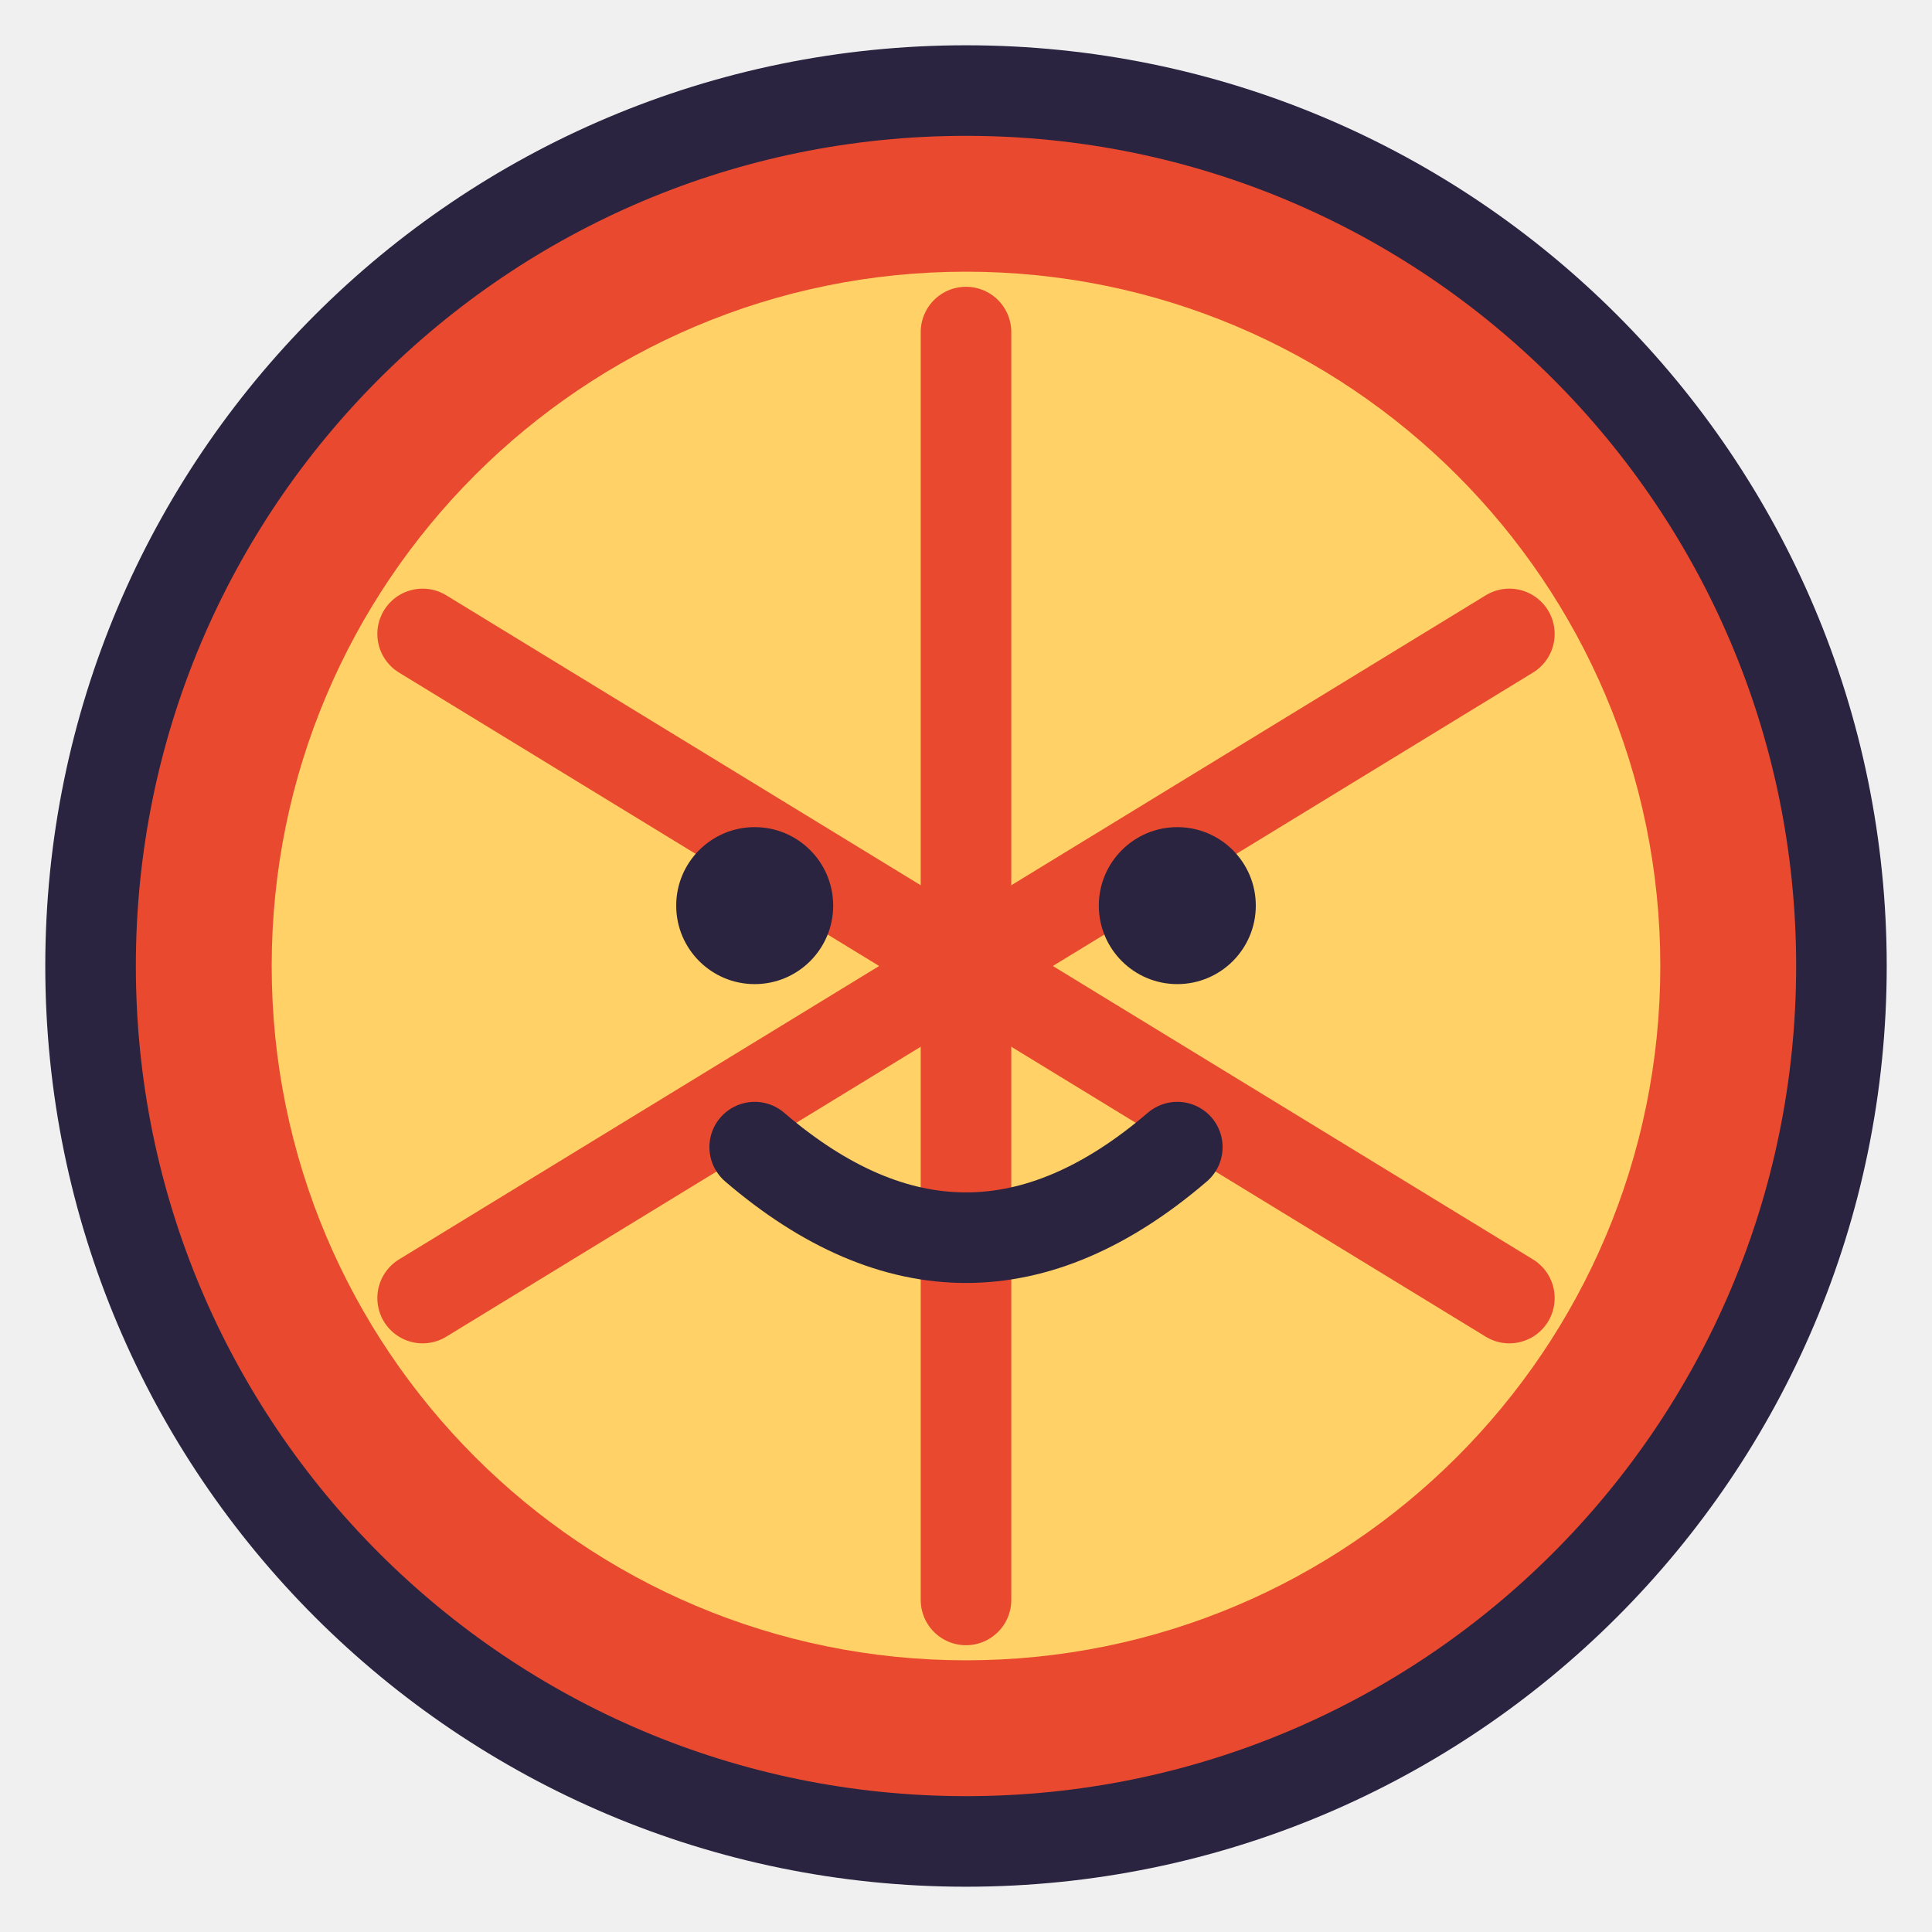
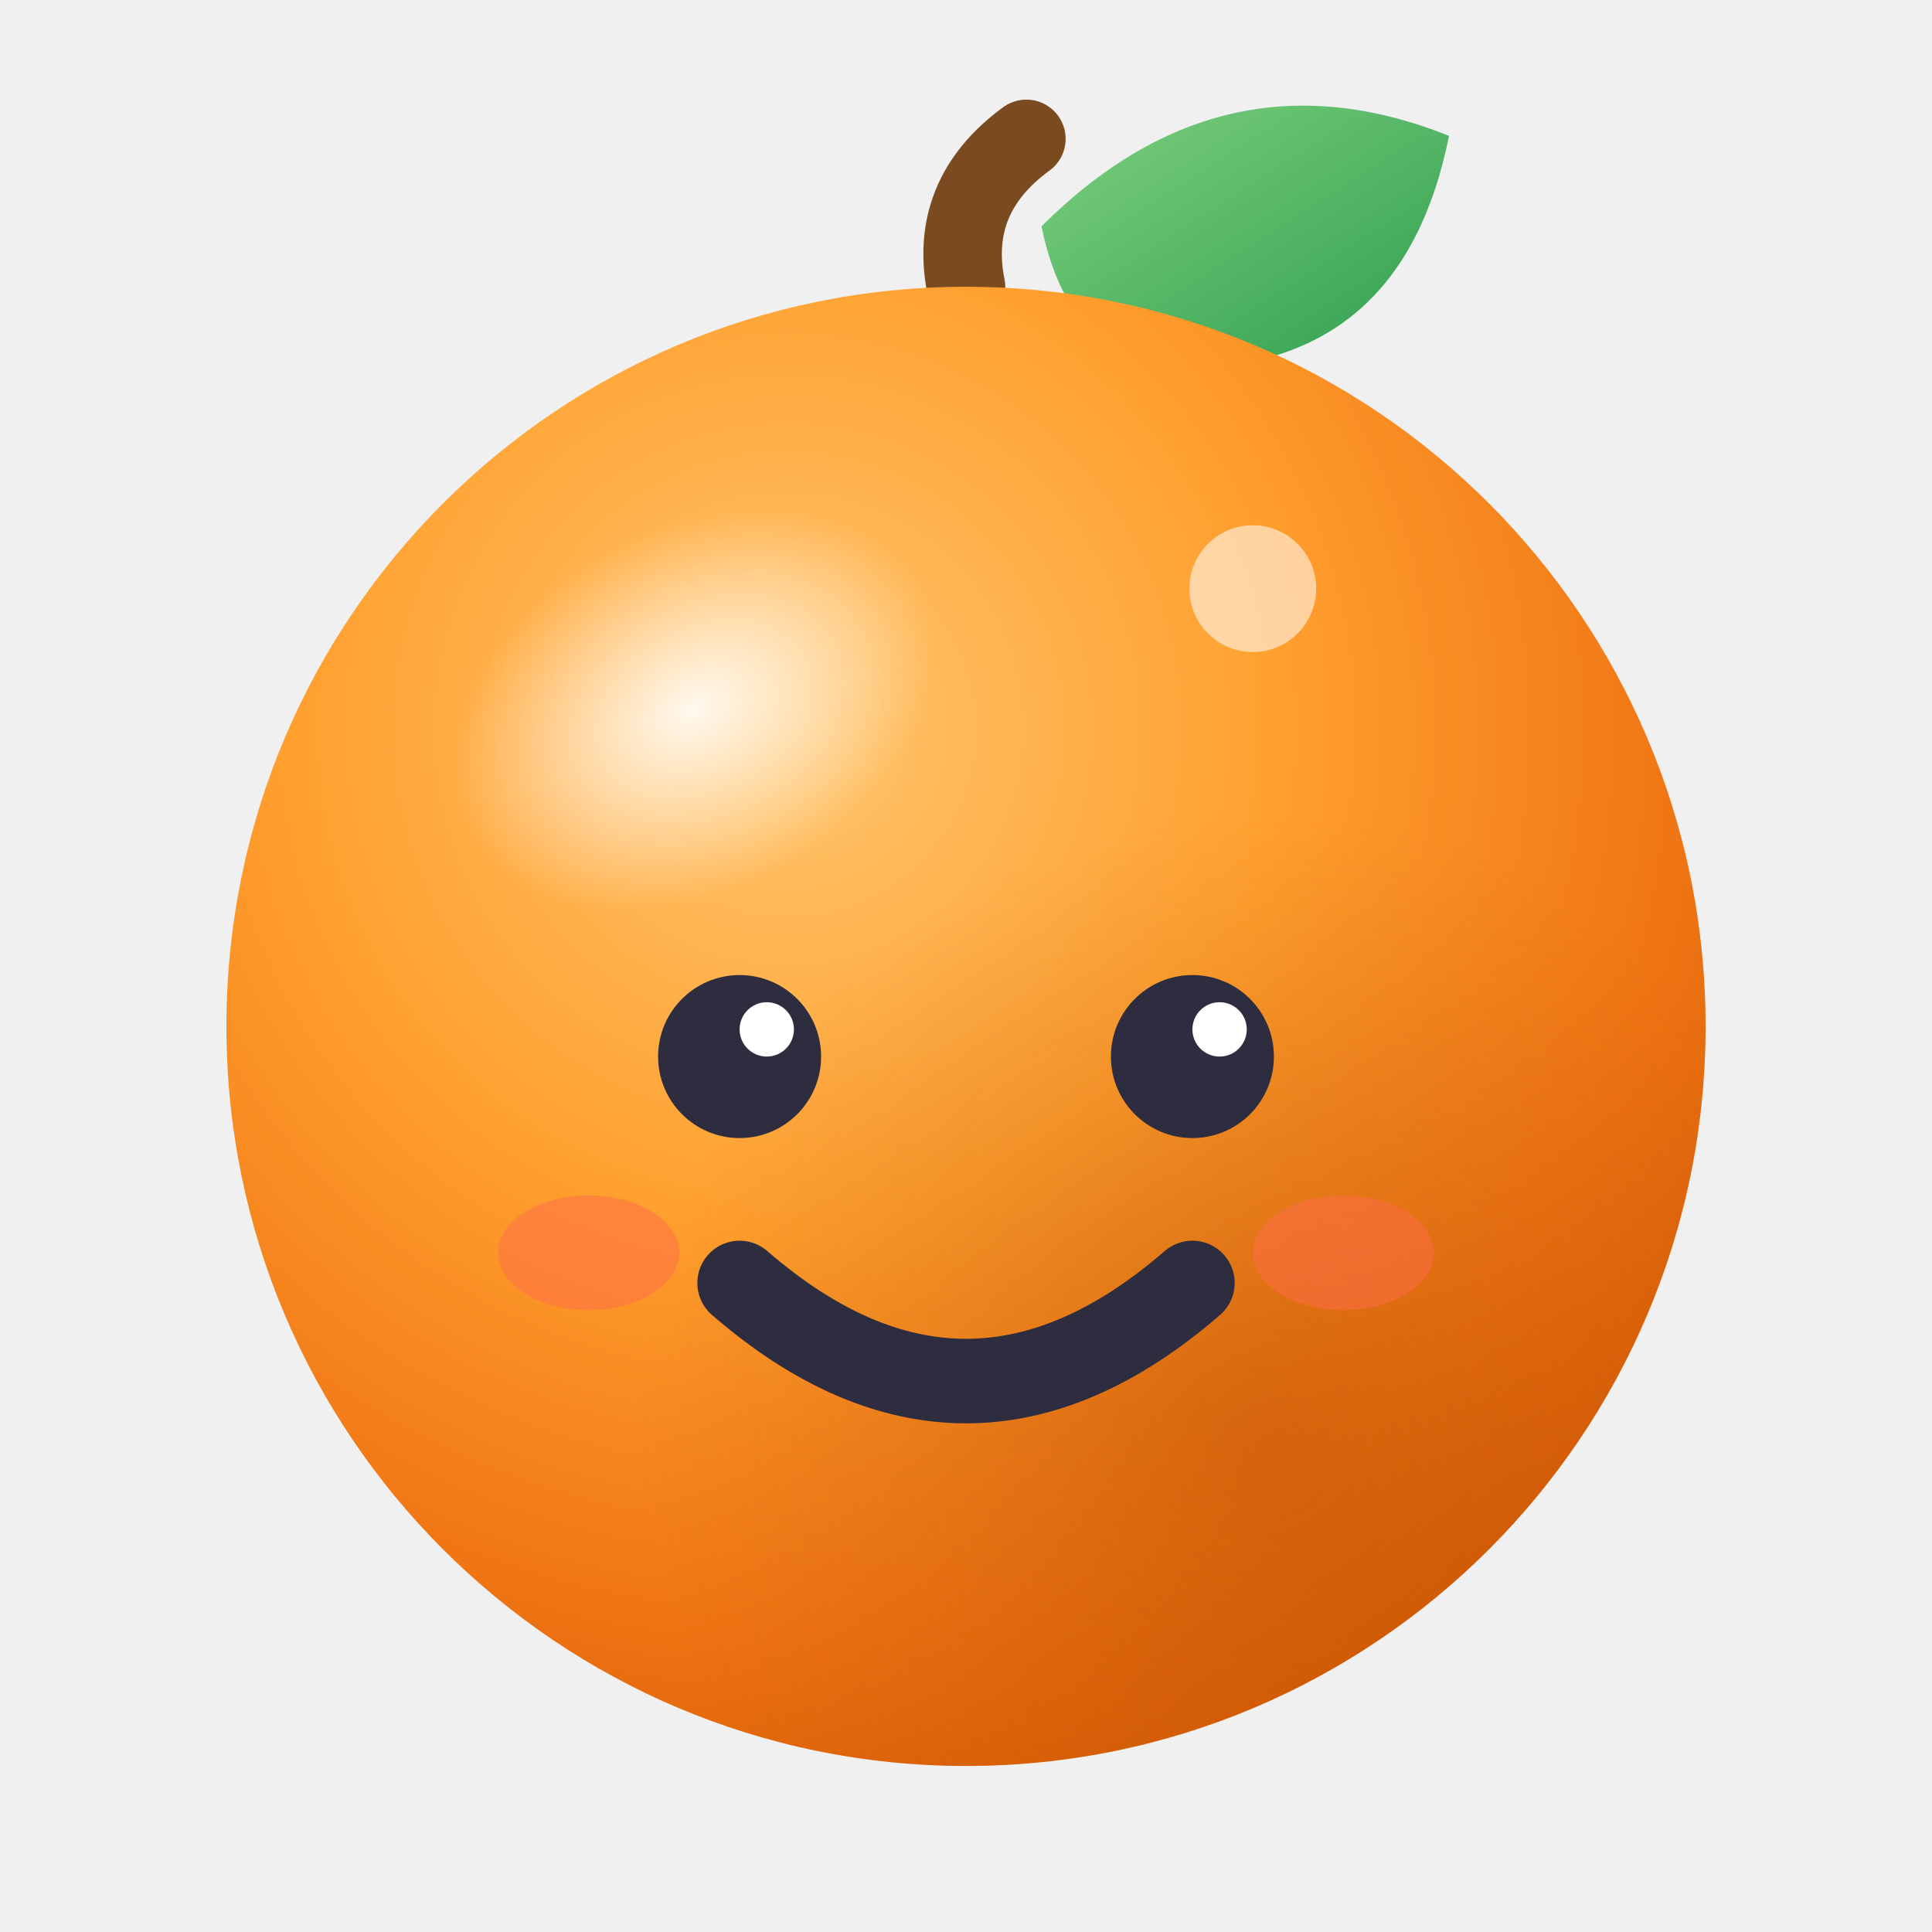
<svg xmlns="http://www.w3.org/2000/svg" viewBox="0 0 64 64">
-   <circle cx="32" cy="32" r="29" fill="#e8492f" stroke="#2a2440" stroke-width="3" />
-   <circle cx="32" cy="32" r="23" fill="#ffd166" />
-   <g stroke="#e8492f" stroke-width="3" stroke-linecap="round">
-     <line x1="32" y1="32" x2="32" y2="11" />
-     <line x1="32" y1="32" x2="50" y2="21" />
-     <line x1="32" y1="32" x2="50" y2="43" />
-     <line x1="32" y1="32" x2="32" y2="53" />
-     <line x1="32" y1="32" x2="14" y2="43" />
-     <line x1="32" y1="32" x2="14" y2="21" />
-   </g>
-   <circle cx="25" cy="30" r="2.6" fill="#2a2440" />
-   <circle cx="39" cy="30" r="2.6" fill="#2a2440" />
-   <path d="M25 38 Q32 44 39 38" fill="none" stroke="#2a2440" stroke-width="3" stroke-linecap="round" />
+   <defs>
+     <radialGradient id="b" cx="38%" cy="30%" r="75%">
+       <stop offset="0%" stop-color="#FFC66E" />
+       <stop offset="45%" stop-color="#FF9F2E" />
+       <stop offset="80%" stop-color="#F07514" />
+       <stop offset="100%" stop-color="#D95E07" />
+     </radialGradient>
+     <radialGradient id="s" cx="70%" cy="78%" r="60%">
+       <stop offset="0%" stop-color="#B34A00" stop-opacity="0.45" />
+       <stop offset="70%" stop-color="#B34A00" stop-opacity="0" />
+     </radialGradient>
+     <linearGradient id="l" x1="0%" y1="0%" x2="100%" y2="100%">
+       <stop offset="0%" stop-color="#7ED07E" />
+       <stop offset="100%" stop-color="#2E9E4F" />
+     </linearGradient>
+     <radialGradient id="g" cx="50%" cy="50%" r="50%">
+       <stop offset="0%" stop-color="#FFFFFF" stop-opacity="0.9" />
+       <stop offset="100%" stop-color="#FFFFFF" stop-opacity="0" />
+     </radialGradient>
+   </defs>
+   <path d="M32 9.5 Q31.4 6.5 34 4.6" fill="none" stroke="#7A4A21" stroke-width="2.6" stroke-linecap="round" />
+   <path d="M34.5 7.5 Q40.5 1.5 48 4.5 Q46.5 12 39.5 12.2 Q35.5 12.3 34.5 7.5 Z" fill="url(#l)" />
+   <circle cx="32" cy="34" r="24.5" fill="url(#b)" />
+   <circle cx="32" cy="34" r="24.5" fill="url(#s)" />
+   <ellipse cx="23" cy="23.5" rx="8.5" ry="6" fill="url(#g)" transform="rotate(-28 23 23.5)" />
+   <circle cx="41.5" cy="19.5" r="2.1" fill="#FFFFFF" opacity="0.55" />
+   <circle cx="24.5" cy="35" r="2.7" fill="#2d2d3f" />
+   <circle cx="39.5" cy="35" r="2.7" fill="#2d2d3f" />
+   <circle cx="25.4" cy="34.1" r="0.9" fill="#FFFFFF" />
+   <circle cx="40.4" cy="34.1" r="0.9" fill="#FFFFFF" />
+   <path d="M24.5 42.5 Q32 49 39.5 42.5" fill="none" stroke="#2d2d3f" stroke-width="2.8" stroke-linecap="round" />
+   <ellipse cx="19.5" cy="41.5" rx="3" ry="1.9" fill="#FF6B4A" opacity="0.5" />
+   <ellipse cx="44.5" cy="41.5" rx="3" ry="1.9" fill="#FF6B4A" opacity="0.5" />
</svg>
